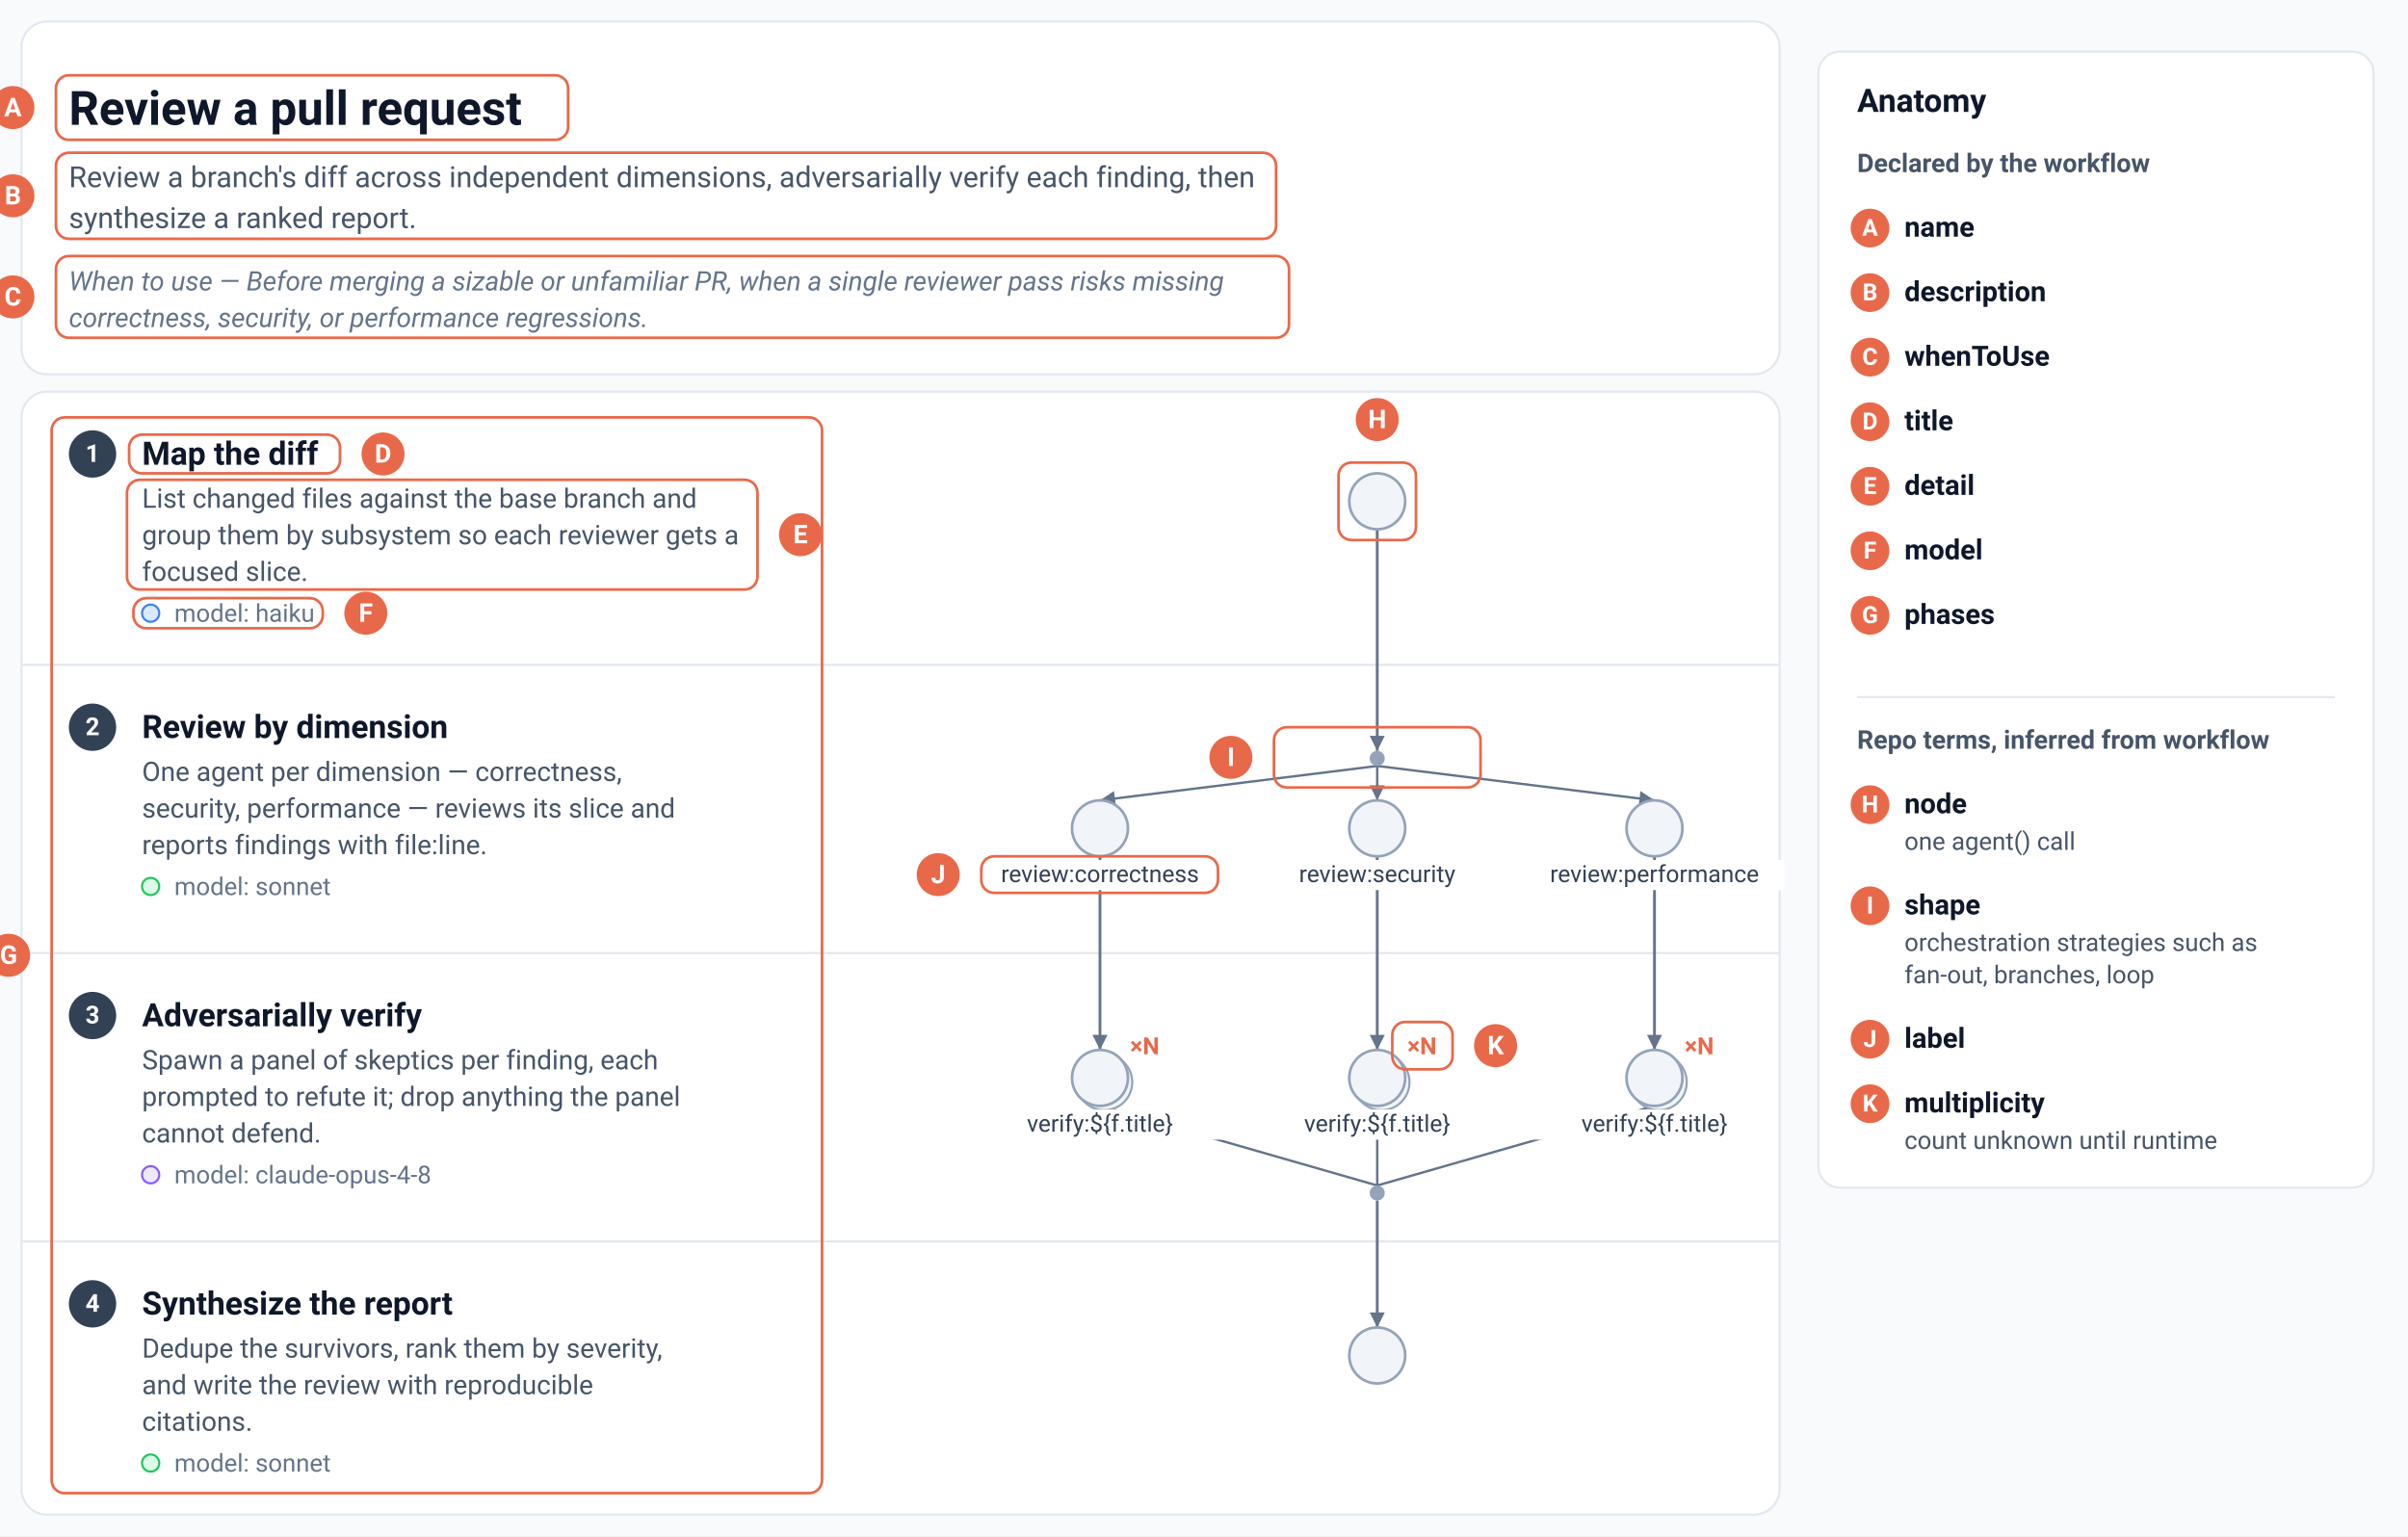
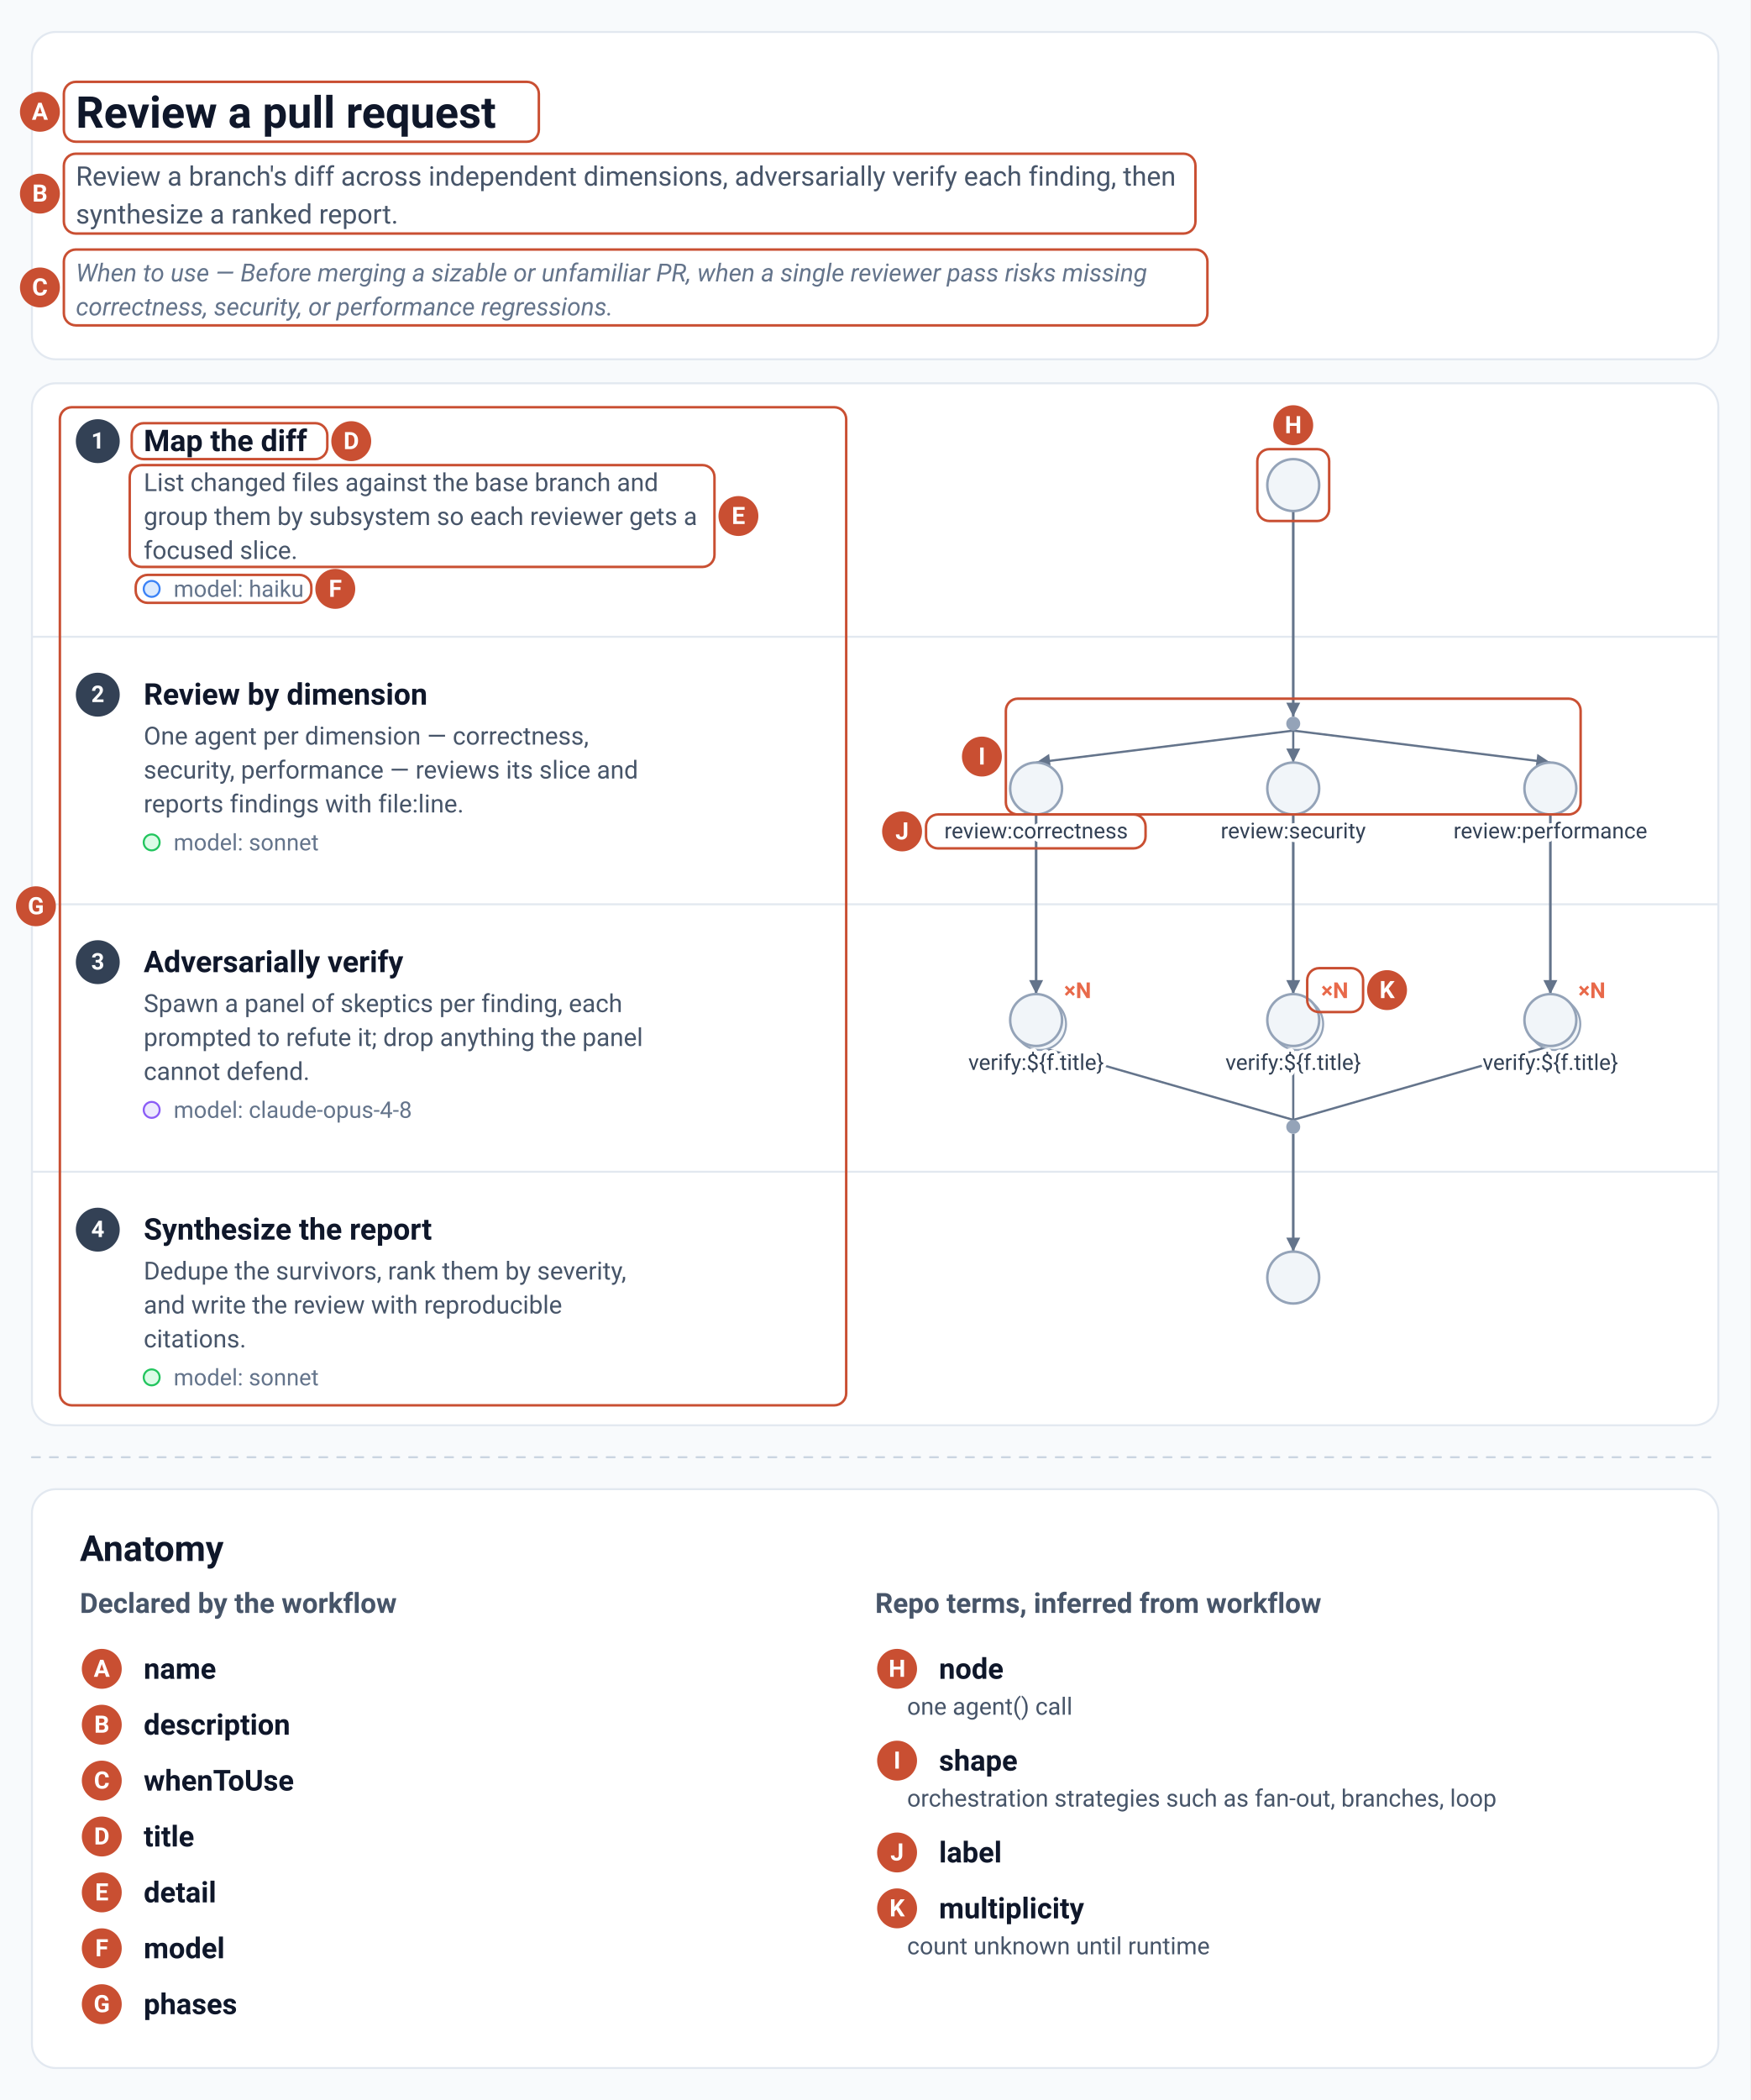
- <svg xmlns="http://www.w3.org/2000/svg" width="1119" height="714" viewBox="0 0 1119 714" font-family="-apple-system, BlinkMacSystemFont, 'Segoe UI', Roboto, Helvetica, Arial, sans-serif">
-   <rect width="1119" height="714" fill="#f8fafc" />
-   <g transform="translate(0 10)">
+ <svg xmlns="http://www.w3.org/2000/svg" width="877" height="1052" viewBox="0 0 877 1052" font-family="-apple-system, BlinkMacSystemFont, 'Segoe UI', Roboto, Helvetica, Arial, sans-serif">
+   <rect width="877" height="1052" fill="#f8fafc" />
+   <g transform="translate(0 16)">
    <g class="header-card">
-       <rect x="10" y="0" width="817" height="164" rx="12" fill="#ffffff" stroke="#e2e8f0" stroke-width="1" />
-       <text x="32" y="48" font-size="22" fill="#0f172a" font-weight="700">Review a pull request</text>
-       <text x="32" y="77" font-size="13.5" fill="#475569">Review a branch's diff across independent dimensions, adversarially verify each finding, then</text>
-       <text x="32" y="96" font-size="13.5" fill="#475569">synthesize a ranked report.</text>
-       <text x="32" y="125" font-size="12.5" fill="#64748b" font-style="italic">When to use — Before merging a sizable or unfamiliar PR, when a single reviewer pass risks missing</text>
-       <text x="32" y="142" font-size="12.5" fill="#64748b" font-style="italic">correctness, security, or performance regressions.</text>
+       <rect x="16" y="0" width="845" height="164" rx="12" fill="#ffffff" stroke="#e2e8f0" stroke-width="1" />
+       <text x="38" y="48" font-size="22" fill="#0f172a" font-weight="700">Review a pull request</text>
+       <text x="38" y="77" font-size="13.5" fill="#475569">Review a branch's diff across independent dimensions, adversarially verify each finding, then</text>
+       <text x="38" y="96" font-size="13.5" fill="#475569">synthesize a ranked report.</text>
+       <text x="38" y="125" font-size="12.5" fill="#64748b" font-style="italic">When to use — Before merging a sizable or unfamiliar PR, when a single reviewer pass risks missing</text>
+       <text x="38" y="142" font-size="12.5" fill="#64748b" font-style="italic">correctness, security, or performance regressions.</text>
    </g>
  </g>
-   <g transform="translate(0 182)">
-     <rect x="10" y="0" width="817" height="522" rx="12" fill="#ffffff" stroke="#e2e8f0" stroke-width="1" />
+   <g transform="translate(0 192)">
+     <rect x="16" y="0" width="845" height="522" rx="12" fill="#ffffff" stroke="#e2e8f0" stroke-width="1" />
    <g class="swimlane" />
    <g class="swimlane">
-       <line x1="10" y1="127" x2="827" y2="127" stroke="#e2e8f0" stroke-width="1" />
+       <line x1="16" y1="127" x2="861" y2="127" stroke="#e2e8f0" stroke-width="1" />
    </g>
    <g class="swimlane">
-       <line x1="10" y1="261" x2="827" y2="261" stroke="#e2e8f0" stroke-width="1" />
+       <line x1="16" y1="261" x2="861" y2="261" stroke="#e2e8f0" stroke-width="1" />
    </g>
    <g class="swimlane">
-       <line x1="10" y1="395" x2="827" y2="395" stroke="#e2e8f0" stroke-width="1" />
+       <line x1="16" y1="395" x2="861" y2="395" stroke="#e2e8f0" stroke-width="1" />
    </g>
    <g transform="translate(0 0)">
      <g class="lane-label">
-         <circle cx="43" cy="29" r="11" fill="#334155" />
-         <text x="43" y="32.7" font-size="11.5" fill="#ffffff" font-weight="700" text-anchor="middle">1</text>
-         <text x="66" y="34" font-size="15" fill="#0f172a" font-weight="700">Map the diff</text>
-         <text x="66" y="54" font-size="12.5" fill="#475569">List changed files against the base branch and</text>
-         <text x="66" y="71" font-size="12.5" fill="#475569">group them by subsystem so each reviewer gets a</text>
-         <text x="66" y="88" font-size="12.5" fill="#475569">focused slice.</text>
-         <circle cx="70" cy="103" r="4" fill="#dbeafe" stroke="#3b82f6" stroke-width="1" />
-         <text x="81" y="107" font-size="11.5" fill="#64748b">model: haiku</text>
+         <circle cx="49" cy="29" r="11" fill="#334155" />
+         <text x="49" y="32.7" font-size="11.5" fill="#ffffff" font-weight="700" text-anchor="middle">1</text>
+         <text x="72" y="34" font-size="15" fill="#0f172a" font-weight="700">Map the diff</text>
+         <text x="72" y="54" font-size="12.5" fill="#475569">List changed files against the base branch and</text>
+         <text x="72" y="71" font-size="12.5" fill="#475569">group them by subsystem so each reviewer gets a</text>
+         <text x="72" y="88" font-size="12.5" fill="#475569">focused slice.</text>
+         <circle cx="76" cy="103" r="4" fill="#dbeafe" stroke="#3b82f6" stroke-width="1" />
+         <text x="87" y="107" font-size="11.5" fill="#64748b">model: haiku</text>
      </g>
    </g>
    <g transform="translate(0 127)">
      <g class="lane-label">
-         <circle cx="43" cy="29" r="11" fill="#334155" />
-         <text x="43" y="32.7" font-size="11.5" fill="#ffffff" font-weight="700" text-anchor="middle">2</text>
-         <text x="66" y="34" font-size="15" fill="#0f172a" font-weight="700">Review by dimension</text>
-         <text x="66" y="54" font-size="12.5" fill="#475569">One agent per dimension — correctness,</text>
-         <text x="66" y="71" font-size="12.5" fill="#475569">security, performance — reviews its slice and</text>
-         <text x="66" y="88" font-size="12.5" fill="#475569">reports findings with file:line.</text>
-         <circle cx="70" cy="103" r="4" fill="#dcfce7" stroke="#22c55e" stroke-width="1" />
-         <text x="81" y="107" font-size="11.5" fill="#64748b">model: sonnet</text>
+         <circle cx="49" cy="29" r="11" fill="#334155" />
+         <text x="49" y="32.7" font-size="11.5" fill="#ffffff" font-weight="700" text-anchor="middle">2</text>
+         <text x="72" y="34" font-size="15" fill="#0f172a" font-weight="700">Review by dimension</text>
+         <text x="72" y="54" font-size="12.5" fill="#475569">One agent per dimension — correctness,</text>
+         <text x="72" y="71" font-size="12.5" fill="#475569">security, performance — reviews its slice and</text>
+         <text x="72" y="88" font-size="12.5" fill="#475569">reports findings with file:line.</text>
+         <circle cx="76" cy="103" r="4" fill="#dcfce7" stroke="#22c55e" stroke-width="1" />
+         <text x="87" y="107" font-size="11.5" fill="#64748b">model: sonnet</text>
      </g>
    </g>
    <g transform="translate(0 261)">
      <g class="lane-label">
-         <circle cx="43" cy="29" r="11" fill="#334155" />
-         <text x="43" y="32.7" font-size="11.5" fill="#ffffff" font-weight="700" text-anchor="middle">3</text>
-         <text x="66" y="34" font-size="15" fill="#0f172a" font-weight="700">Adversarially verify</text>
-         <text x="66" y="54" font-size="12.5" fill="#475569">Spawn a panel of skeptics per finding, each</text>
-         <text x="66" y="71" font-size="12.5" fill="#475569">prompted to refute it; drop anything the panel</text>
-         <text x="66" y="88" font-size="12.5" fill="#475569">cannot defend.</text>
-         <circle cx="70" cy="103" r="4" fill="#ede9fe" stroke="#8b5cf6" stroke-width="1" />
-         <text x="81" y="107" font-size="11.5" fill="#64748b">model: claude-opus-4-8</text>
+         <circle cx="49" cy="29" r="11" fill="#334155" />
+         <text x="49" y="32.7" font-size="11.5" fill="#ffffff" font-weight="700" text-anchor="middle">3</text>
+         <text x="72" y="34" font-size="15" fill="#0f172a" font-weight="700">Adversarially verify</text>
+         <text x="72" y="54" font-size="12.5" fill="#475569">Spawn a panel of skeptics per finding, each</text>
+         <text x="72" y="71" font-size="12.5" fill="#475569">prompted to refute it; drop anything the panel</text>
+         <text x="72" y="88" font-size="12.5" fill="#475569">cannot defend.</text>
+         <circle cx="76" cy="103" r="4" fill="#ede9fe" stroke="#8b5cf6" stroke-width="1" />
+         <text x="87" y="107" font-size="11.5" fill="#64748b">model: claude-opus-4-8</text>
      </g>
    </g>
    <g transform="translate(0 395)">
      <g class="lane-label">
-         <circle cx="43" cy="29" r="11" fill="#334155" />
-         <text x="43" y="32.7" font-size="11.5" fill="#ffffff" font-weight="700" text-anchor="middle">4</text>
-         <text x="66" y="34" font-size="15" fill="#0f172a" font-weight="700">Synthesize the report</text>
-         <text x="66" y="54" font-size="12.5" fill="#475569">Dedupe the survivors, rank them by severity,</text>
-         <text x="66" y="71" font-size="12.5" fill="#475569">and write the review with reproducible</text>
-         <text x="66" y="88" font-size="12.5" fill="#475569">citations.</text>
-         <circle cx="70" cy="103" r="4" fill="#dcfce7" stroke="#22c55e" stroke-width="1" />
-         <text x="81" y="107" font-size="11.5" fill="#64748b">model: sonnet</text>
-       </g>
-     </g>
-     <g class="topology" transform="translate(336 0)">
+         <circle cx="49" cy="29" r="11" fill="#334155" />
+         <text x="49" y="32.7" font-size="11.5" fill="#ffffff" font-weight="700" text-anchor="middle">4</text>
+         <text x="72" y="34" font-size="15" fill="#0f172a" font-weight="700">Synthesize the report</text>
+         <text x="72" y="54" font-size="12.5" fill="#475569">Dedupe the survivors, rank them by severity,</text>
+         <text x="72" y="71" font-size="12.5" fill="#475569">and write the review with reproducible</text>
+         <text x="72" y="88" font-size="12.5" fill="#475569">citations.</text>
+         <circle cx="76" cy="103" r="4" fill="#dcfce7" stroke="#22c55e" stroke-width="1" />
+         <text x="87" y="107" font-size="11.5" fill="#64748b">model: sonnet</text>
+       </g>
+     </g>
+     <g class="topology" transform="translate(344 0)">
      <g class="edge">
        <path d="M 175.16 216 L 175.16 306" fill="none" stroke="#64748b" stroke-width="1.3" />
        <polygon points="175.16,306 171.66,299 178.66,299" fill="#64748b" />
      </g>
      <g class="edge">
        <path d="M 304 174 L 175.16 190" fill="none" stroke="#64748b" stroke-width="1.1" />
        <polygon points="175.16,190 181.68,185.66 182.54,192.61" fill="#64748b" />
      </g>
      <g class="edge">
        <path d="M 304 216 L 304 306" fill="none" stroke="#64748b" stroke-width="1.3" />
        <polygon points="304,306 300.5,299 307.5,299" fill="#64748b" />
      </g>
      <g class="edge">
        <path d="M 304 174 L 304 190" fill="none" stroke="#64748b" stroke-width="1.1" />
        <polygon points="304,190 300.5,183 307.5,183" fill="#64748b" />
      </g>
      <g class="edge">
        <path d="M 432.84 216 L 432.84 306" fill="none" stroke="#64748b" stroke-width="1.3" />
        <polygon points="432.84,306 429.34,299 436.34,299" fill="#64748b" />
      </g>
      <g class="edge">
        <path d="M 304 174 L 432.84 190" fill="none" stroke="#64748b" stroke-width="1.1" />
        <polygon points="432.84,190 425.46,192.61 426.32,185.66" fill="#64748b" />
      </g>
      <g class="edge">
        <path d="M 175.16 332 L 304 369" fill="none" stroke="#64748b" stroke-width="1.1" />
      </g>
      <g class="edge">
        <path d="M 304 332 L 304 369" fill="none" stroke="#64748b" stroke-width="1.1" />
      </g>
      <g class="edge">
        <path d="M 432.84 332 L 304 369" fill="none" stroke="#64748b" stroke-width="1.1" />
      </g>
      <g class="edge">
        <path d="M 304 64 L 304 167" fill="none" stroke="#64748b" stroke-width="1.3" />
        <polygon points="304,167 300.5,160 307.5,160" fill="#64748b" />
      </g>
      <g class="edge">
        <path d="M 304 376 L 304 435" fill="none" stroke="#64748b" stroke-width="1.3" />
        <polygon points="304,435 300.5,428 307.5,428" fill="#64748b" />
      </g>
      <g class="agent-node">
        <circle cx="304" cy="51" r="13" fill="#f1f5f9" stroke="#94a3b8" stroke-width="1.25" />
      </g>
      <circle class="hub" cx="304" cy="170.5" r="3.5" fill="#94a3b8" />
      <g class="agent-node">
        <circle cx="175.16" cy="203" r="13" fill="#f1f5f9" stroke="#94a3b8" stroke-width="1.25" />
-         <rect x="114.74" y="217.7" width="120.84" height="14" fill="#ffffff" />
-         <text x="175.16" y="228" font-size="11" fill="#334155" text-anchor="middle">review:correctness</text>
+         <text x="175.16" y="228" font-size="11" fill="#334155" text-anchor="middle" stroke="#ffffff" stroke-width="3.5" stroke-linejoin="round" paint-order="stroke fill">review:correctness</text>
      </g>
      <g class="agent-node">
        <circle cx="177.16" cy="321" r="13" fill="#f1f5f9" stroke="#94a3b8" stroke-width="1" />
        <circle cx="175.16" cy="319" r="13" fill="#f1f5f9" stroke="#94a3b8" stroke-width="1.25" />
-         <rect x="117.93" y="333.7" width="114.46" height="14" fill="#ffffff" />
-         <text x="175.16" y="344" font-size="11" fill="#334155" text-anchor="middle">verify:${f.title}</text>
+         <text x="175.16" y="344" font-size="11" fill="#334155" text-anchor="middle" stroke="#ffffff" stroke-width="3.5" stroke-linejoin="round" paint-order="stroke fill">verify:${f.title}</text>
        <text x="189.16" y="308" font-size="11" font-weight="700" fill="#e8694a">×N</text>
      </g>
      <g class="agent-node">
        <circle cx="304" cy="203" r="13" fill="#f1f5f9" stroke="#94a3b8" stroke-width="1.25" />
-         <rect x="253.15" y="217.7" width="101.7" height="14" fill="#ffffff" />
-         <text x="304" y="228" font-size="11" fill="#334155" text-anchor="middle">review:security</text>
+         <text x="304" y="228" font-size="11" fill="#334155" text-anchor="middle" stroke="#ffffff" stroke-width="3.5" stroke-linejoin="round" paint-order="stroke fill">review:security</text>
      </g>
      <g class="agent-node">
        <circle cx="306" cy="321" r="13" fill="#f1f5f9" stroke="#94a3b8" stroke-width="1" />
        <circle cx="304" cy="319" r="13" fill="#f1f5f9" stroke="#94a3b8" stroke-width="1.25" />
-         <rect x="246.77" y="333.7" width="114.46" height="14" fill="#ffffff" />
-         <text x="304" y="344" font-size="11" fill="#334155" text-anchor="middle">verify:${f.title}</text>
+         <text x="304" y="344" font-size="11" fill="#334155" text-anchor="middle" stroke="#ffffff" stroke-width="3.5" stroke-linejoin="round" paint-order="stroke fill">verify:${f.title}</text>
        <text x="318" y="308" font-size="11" font-weight="700" fill="#e8694a">×N</text>
      </g>
      <g class="agent-node">
        <circle cx="432.84" cy="203" r="13" fill="#f1f5f9" stroke="#94a3b8" stroke-width="1.25" />
-         <rect x="372.42" y="217.7" width="120.84" height="14" fill="#ffffff" />
-         <text x="432.84" y="228" font-size="11" fill="#334155" text-anchor="middle">review:performance</text>
+         <text x="432.84" y="228" font-size="11" fill="#334155" text-anchor="middle" stroke="#ffffff" stroke-width="3.5" stroke-linejoin="round" paint-order="stroke fill">review:performance</text>
      </g>
      <g class="agent-node">
        <circle cx="434.84" cy="321" r="13" fill="#f1f5f9" stroke="#94a3b8" stroke-width="1" />
        <circle cx="432.84" cy="319" r="13" fill="#f1f5f9" stroke="#94a3b8" stroke-width="1.25" />
-         <rect x="375.61" y="333.7" width="114.46" height="14" fill="#ffffff" />
-         <text x="432.84" y="344" font-size="11" fill="#334155" text-anchor="middle">verify:${f.title}</text>
+         <text x="432.84" y="344" font-size="11" fill="#334155" text-anchor="middle" stroke="#ffffff" stroke-width="3.5" stroke-linejoin="round" paint-order="stroke fill">verify:${f.title}</text>
        <text x="446.84" y="308" font-size="11" font-weight="700" fill="#e8694a">×N</text>
      </g>
      <circle class="hub" cx="304" cy="372.5" r="3.5" fill="#94a3b8" />
      <g class="agent-node">
        <circle cx="304" cy="448" r="13" fill="#f1f5f9" stroke="#94a3b8" stroke-width="1.25" />
      </g>
    </g>
  </g>
  <g class="anatomy">
-     <rect x="24" y="194" width="358" height="500" rx="6" fill="none" stroke="#e8694a" stroke-width="1.25" />
-     <circle cx="4" cy="444" r="10" fill="#e8694a" />
-     <text x="4" y="448" font-size="12" fill="#ffffff" font-weight="700" text-anchor="middle">G</text>
-     <rect x="26" y="71" width="567" height="40" rx="6" fill="none" stroke="#e8694a" stroke-width="1.25" />
-     <circle cx="6" cy="91" r="10" fill="#e8694a" />
-     <text x="6" y="95" font-size="12" fill="#ffffff" font-weight="700" text-anchor="middle">B</text>
-     <rect x="26" y="119" width="573" height="38" rx="6" fill="none" stroke="#e8694a" stroke-width="1.25" />
-     <circle cx="6" cy="138" r="10" fill="#e8694a" />
-     <text x="6" y="142" font-size="12" fill="#ffffff" font-weight="700" text-anchor="middle">C</text>
-     <rect x="59" y="223" width="293" height="51" rx="6" fill="none" stroke="#e8694a" stroke-width="1.25" />
-     <circle cx="372" cy="248.5" r="10" fill="#e8694a" />
-     <text x="372" y="252.5" font-size="12" fill="#ffffff" font-weight="700" text-anchor="middle">E</text>
-     <rect x="26" y="35" width="238" height="30" rx="6" fill="none" stroke="#e8694a" stroke-width="1.25" />
-     <circle cx="6" cy="50" r="10" fill="#e8694a" />
-     <text x="6" y="54" font-size="12" fill="#ffffff" font-weight="700" text-anchor="middle">A</text>
-     <rect x="592" y="338" width="96" height="28" rx="6" fill="none" stroke="#e8694a" stroke-width="1.25" />
-     <circle cx="572" cy="352" r="10" fill="#e8694a" />
-     <text x="572" y="356" font-size="12" fill="#ffffff" font-weight="700" text-anchor="middle">I</text>
-     <rect x="456" y="398" width="110" height="17" rx="6" fill="none" stroke="#e8694a" stroke-width="1.25" />
-     <circle cx="436" cy="406.5" r="10" fill="#e8694a" />
-     <text x="436" y="410.5" font-size="12" fill="#ffffff" font-weight="700" text-anchor="middle">J</text>
-     <rect x="60" y="202" width="98" height="18" rx="6" fill="none" stroke="#e8694a" stroke-width="1.25" />
-     <circle cx="178" cy="211" r="10" fill="#e8694a" />
-     <text x="178" y="215" font-size="12" fill="#ffffff" font-weight="700" text-anchor="middle">D</text>
-     <rect x="622" y="215" width="36" height="36" rx="6" fill="none" stroke="#e8694a" stroke-width="1.25" />
-     <circle cx="640" cy="195" r="10" fill="#e8694a" />
-     <text x="640" y="199" font-size="12" fill="#ffffff" font-weight="700" text-anchor="middle">H</text>
-     <rect x="62" y="278" width="88" height="14" rx="6" fill="none" stroke="#e8694a" stroke-width="1.25" />
-     <circle cx="170" cy="285" r="10" fill="#e8694a" />
-     <text x="170" y="289" font-size="12" fill="#ffffff" font-weight="700" text-anchor="middle">F</text>
-     <rect x="647" y="475" width="28" height="22" rx="6" fill="none" stroke="#e8694a" stroke-width="1.25" />
-     <circle cx="695" cy="486" r="10" fill="#e8694a" />
-     <text x="695" y="490" font-size="12" fill="#ffffff" font-weight="700" text-anchor="middle">K</text>
+     <rect x="30" y="204" width="394" height="500" rx="6" fill="none" stroke="#c94f32" stroke-width="1.25" />
+     <circle cx="18" cy="454" r="10" fill="#c94f32" />
+     <text x="18" y="458" font-size="12" fill="#ffffff" font-weight="700" text-anchor="middle">G</text>
+     <rect x="32" y="77" width="567" height="40" rx="6" fill="none" stroke="#c94f32" stroke-width="1.25" />
+     <circle cx="20" cy="97" r="10" fill="#c94f32" />
+     <text x="20" y="101" font-size="12" fill="#ffffff" font-weight="700" text-anchor="middle">B</text>
+     <rect x="32" y="125" width="573" height="38" rx="6" fill="none" stroke="#c94f32" stroke-width="1.25" />
+     <circle cx="20" cy="144" r="10" fill="#c94f32" />
+     <text x="20" y="148" font-size="12" fill="#ffffff" font-weight="700" text-anchor="middle">C</text>
+     <rect x="504" y="350" width="288" height="58" rx="6" fill="none" stroke="#c94f32" stroke-width="1.25" />
+     <circle cx="492" cy="379" r="10" fill="#c94f32" />
+     <text x="492" y="383" font-size="12" fill="#ffffff" font-weight="700" text-anchor="middle">I</text>
+     <rect x="65" y="233" width="293" height="51" rx="6" fill="none" stroke="#c94f32" stroke-width="1.25" />
+     <circle cx="370" cy="258.5" r="10" fill="#c94f32" />
+     <text x="370" y="262.5" font-size="12" fill="#ffffff" font-weight="700" text-anchor="middle">E</text>
+     <rect x="32" y="41" width="238" height="30" rx="6" fill="none" stroke="#c94f32" stroke-width="1.25" />
+     <circle cx="20" cy="56" r="10" fill="#c94f32" />
+     <text x="20" y="60" font-size="12" fill="#ffffff" font-weight="700" text-anchor="middle">A</text>
+     <rect x="464" y="408" width="110" height="17" rx="6" fill="none" stroke="#c94f32" stroke-width="1.25" />
+     <circle cx="452" cy="416.5" r="10" fill="#c94f32" />
+     <text x="452" y="420.5" font-size="12" fill="#ffffff" font-weight="700" text-anchor="middle">J</text>
+     <rect x="66" y="212" width="98" height="18" rx="6" fill="none" stroke="#c94f32" stroke-width="1.25" />
+     <circle cx="176" cy="221" r="10" fill="#c94f32" />
+     <text x="176" y="225" font-size="12" fill="#ffffff" font-weight="700" text-anchor="middle">D</text>
+     <rect x="630" y="225" width="36" height="36" rx="6" fill="none" stroke="#c94f32" stroke-width="1.25" />
+     <circle cx="648" cy="213" r="10" fill="#c94f32" />
+     <text x="648" y="217" font-size="12" fill="#ffffff" font-weight="700" text-anchor="middle">H</text>
+     <rect x="68" y="288" width="88" height="14" rx="6" fill="none" stroke="#c94f32" stroke-width="1.25" />
+     <circle cx="168" cy="295" r="10" fill="#c94f32" />
+     <text x="168" y="299" font-size="12" fill="#ffffff" font-weight="700" text-anchor="middle">F</text>
+     <rect x="655" y="485" width="28" height="22" rx="6" fill="none" stroke="#c94f32" stroke-width="1.25" />
+     <circle cx="695" cy="496" r="10" fill="#c94f32" />
+     <text x="695" y="500" font-size="12" fill="#ffffff" font-weight="700" text-anchor="middle">K</text>
+     <line x1="16" y1="730" x2="861" y2="730" stroke="#cbd5e1" stroke-width="1" stroke-dasharray="4 5" stroke-linecap="round" />
    <g class="legend-card">
-       <rect x="845" y="24" width="258" height="528" rx="10" fill="#ffffff" stroke="#e2e8f0" stroke-width="1" />
-       <text x="863" y="52" font-size="15" fill="#0f172a" font-weight="700">Anatomy</text>
-       <text x="863" y="80" font-size="12" fill="#475569" font-weight="600">Declared by the workflow</text>
-       <circle cx="869" cy="106" r="9" fill="#e8694a" />
-       <text x="869" y="109.6" font-size="11" fill="#ffffff" font-weight="700" text-anchor="middle">A</text>
-       <text x="885" y="110" font-size="13" fill="#0f172a" font-weight="600">name</text>
-       <circle cx="869" cy="136" r="9" fill="#e8694a" />
-       <text x="869" y="139.6" font-size="11" fill="#ffffff" font-weight="700" text-anchor="middle">B</text>
-       <text x="885" y="140" font-size="13" fill="#0f172a" font-weight="600">description</text>
-       <circle cx="869" cy="166" r="9" fill="#e8694a" />
-       <text x="869" y="169.6" font-size="11" fill="#ffffff" font-weight="700" text-anchor="middle">C</text>
-       <text x="885" y="170" font-size="13" fill="#0f172a" font-weight="600">whenToUse</text>
-       <circle cx="869" cy="196" r="9" fill="#e8694a" />
-       <text x="869" y="199.6" font-size="11" fill="#ffffff" font-weight="700" text-anchor="middle">D</text>
-       <text x="885" y="200" font-size="13" fill="#0f172a" font-weight="600">title</text>
-       <circle cx="869" cy="226" r="9" fill="#e8694a" />
-       <text x="869" y="229.6" font-size="11" fill="#ffffff" font-weight="700" text-anchor="middle">E</text>
-       <text x="885" y="230" font-size="13" fill="#0f172a" font-weight="600">detail</text>
-       <circle cx="869" cy="256" r="9" fill="#e8694a" />
-       <text x="869" y="259.6" font-size="11" fill="#ffffff" font-weight="700" text-anchor="middle">F</text>
-       <text x="885" y="260" font-size="13" fill="#0f172a" font-weight="600">model</text>
-       <circle cx="869" cy="286" r="9" fill="#e8694a" />
-       <text x="869" y="289.6" font-size="11" fill="#ffffff" font-weight="700" text-anchor="middle">G</text>
-       <text x="885" y="290" font-size="13" fill="#0f172a" font-weight="600">phases</text>
-       <line x1="863" y1="324" x2="1085" y2="324" stroke="#e2e8f0" stroke-width="1" />
-       <text x="863" y="348" font-size="12" fill="#475569" font-weight="600">Repo terms, inferred from workflow</text>
-       <circle cx="869" cy="374" r="9" fill="#e8694a" />
-       <text x="869" y="377.6" font-size="11" fill="#ffffff" font-weight="700" text-anchor="middle">H</text>
-       <text x="885" y="378" font-size="13" fill="#0f172a" font-weight="600">node</text>
-       <text x="885" y="395" font-size="11.5" fill="#475569">one agent() call</text>
-       <circle cx="869" cy="421" r="9" fill="#e8694a" />
-       <text x="869" y="424.6" font-size="11" fill="#ffffff" font-weight="700" text-anchor="middle">I</text>
-       <text x="885" y="425" font-size="13" fill="#0f172a" font-weight="600">shape</text>
-       <text x="885" y="442" font-size="11.5" fill="#475569">orchestration strategies such as</text>
-       <text x="885" y="457" font-size="11.5" fill="#475569">fan-out, branches, loop</text>
-       <circle cx="869" cy="483" r="9" fill="#e8694a" />
-       <text x="869" y="486.6" font-size="11" fill="#ffffff" font-weight="700" text-anchor="middle">J</text>
-       <text x="885" y="487" font-size="13" fill="#0f172a" font-weight="600">label</text>
-       <circle cx="869" cy="513" r="9" fill="#e8694a" />
-       <text x="869" y="516.6" font-size="11" fill="#ffffff" font-weight="700" text-anchor="middle">K</text>
-       <text x="885" y="517" font-size="13" fill="#0f172a" font-weight="600">multiplicity</text>
-       <text x="885" y="534" font-size="11.5" fill="#475569">count unknown until runtime</text>
+       <rect x="16" y="746" width="845" height="290" rx="12" fill="#ffffff" stroke="#e2e8f0" stroke-width="1" />
+       <text x="40" y="782" font-size="18" fill="#0f172a" font-weight="700">Anatomy</text>
+       <text x="40" y="808" font-size="14" fill="#475569" font-weight="600">Declared by the workflow</text>
+       <circle cx="51" cy="836" r="10" fill="#c94f32" />
+       <text x="51" y="840" font-size="12" fill="#ffffff" font-weight="700" text-anchor="middle">A</text>
+       <text x="72" y="841" font-size="14.5" fill="#0f172a" font-weight="600">name</text>
+       <circle cx="51" cy="864" r="10" fill="#c94f32" />
+       <text x="51" y="868" font-size="12" fill="#ffffff" font-weight="700" text-anchor="middle">B</text>
+       <text x="72" y="869" font-size="14.5" fill="#0f172a" font-weight="600">description</text>
+       <circle cx="51" cy="892" r="10" fill="#c94f32" />
+       <text x="51" y="896" font-size="12" fill="#ffffff" font-weight="700" text-anchor="middle">C</text>
+       <text x="72" y="897" font-size="14.5" fill="#0f172a" font-weight="600">whenToUse</text>
+       <circle cx="51" cy="920" r="10" fill="#c94f32" />
+       <text x="51" y="924" font-size="12" fill="#ffffff" font-weight="700" text-anchor="middle">D</text>
+       <text x="72" y="925" font-size="14.5" fill="#0f172a" font-weight="600">title</text>
+       <circle cx="51" cy="948" r="10" fill="#c94f32" />
+       <text x="51" y="952" font-size="12" fill="#ffffff" font-weight="700" text-anchor="middle">E</text>
+       <text x="72" y="953" font-size="14.5" fill="#0f172a" font-weight="600">detail</text>
+       <circle cx="51" cy="976" r="10" fill="#c94f32" />
+       <text x="51" y="980" font-size="12" fill="#ffffff" font-weight="700" text-anchor="middle">F</text>
+       <text x="72" y="981" font-size="14.5" fill="#0f172a" font-weight="600">model</text>
+       <circle cx="51" cy="1004" r="10" fill="#c94f32" />
+       <text x="51" y="1008" font-size="12" fill="#ffffff" font-weight="700" text-anchor="middle">G</text>
+       <text x="72" y="1009" font-size="14.5" fill="#0f172a" font-weight="600">phases</text>
+       <text x="438.5" y="808" font-size="14" fill="#475569" font-weight="600">Repo terms, inferred from workflow</text>
+       <circle cx="449.5" cy="836" r="10" fill="#c94f32" />
+       <text x="449.5" y="840" font-size="12" fill="#ffffff" font-weight="700" text-anchor="middle">H</text>
+       <text x="470.5" y="841" font-size="14.5" fill="#0f172a" font-weight="600">node</text>
+       <text x="454.5" y="859" font-size="12" fill="#475569">one agent() call</text>
+       <circle cx="449.5" cy="882" r="10" fill="#c94f32" />
+       <text x="449.5" y="886" font-size="12" fill="#ffffff" font-weight="700" text-anchor="middle">I</text>
+       <text x="470.5" y="887" font-size="14.5" fill="#0f172a" font-weight="600">shape</text>
+       <text x="454.5" y="905" font-size="12" fill="#475569">orchestration strategies such as fan-out, branches, loop</text>
+       <circle cx="449.5" cy="928" r="10" fill="#c94f32" />
+       <text x="449.5" y="932" font-size="12" fill="#ffffff" font-weight="700" text-anchor="middle">J</text>
+       <text x="470.5" y="933" font-size="14.5" fill="#0f172a" font-weight="600">label</text>
+       <circle cx="449.5" cy="956" r="10" fill="#c94f32" />
+       <text x="449.5" y="960" font-size="12" fill="#ffffff" font-weight="700" text-anchor="middle">K</text>
+       <text x="470.5" y="961" font-size="14.5" fill="#0f172a" font-weight="600">multiplicity</text>
+       <text x="454.5" y="979" font-size="12" fill="#475569">count unknown until runtime</text>
    </g>
  </g>
</svg>
